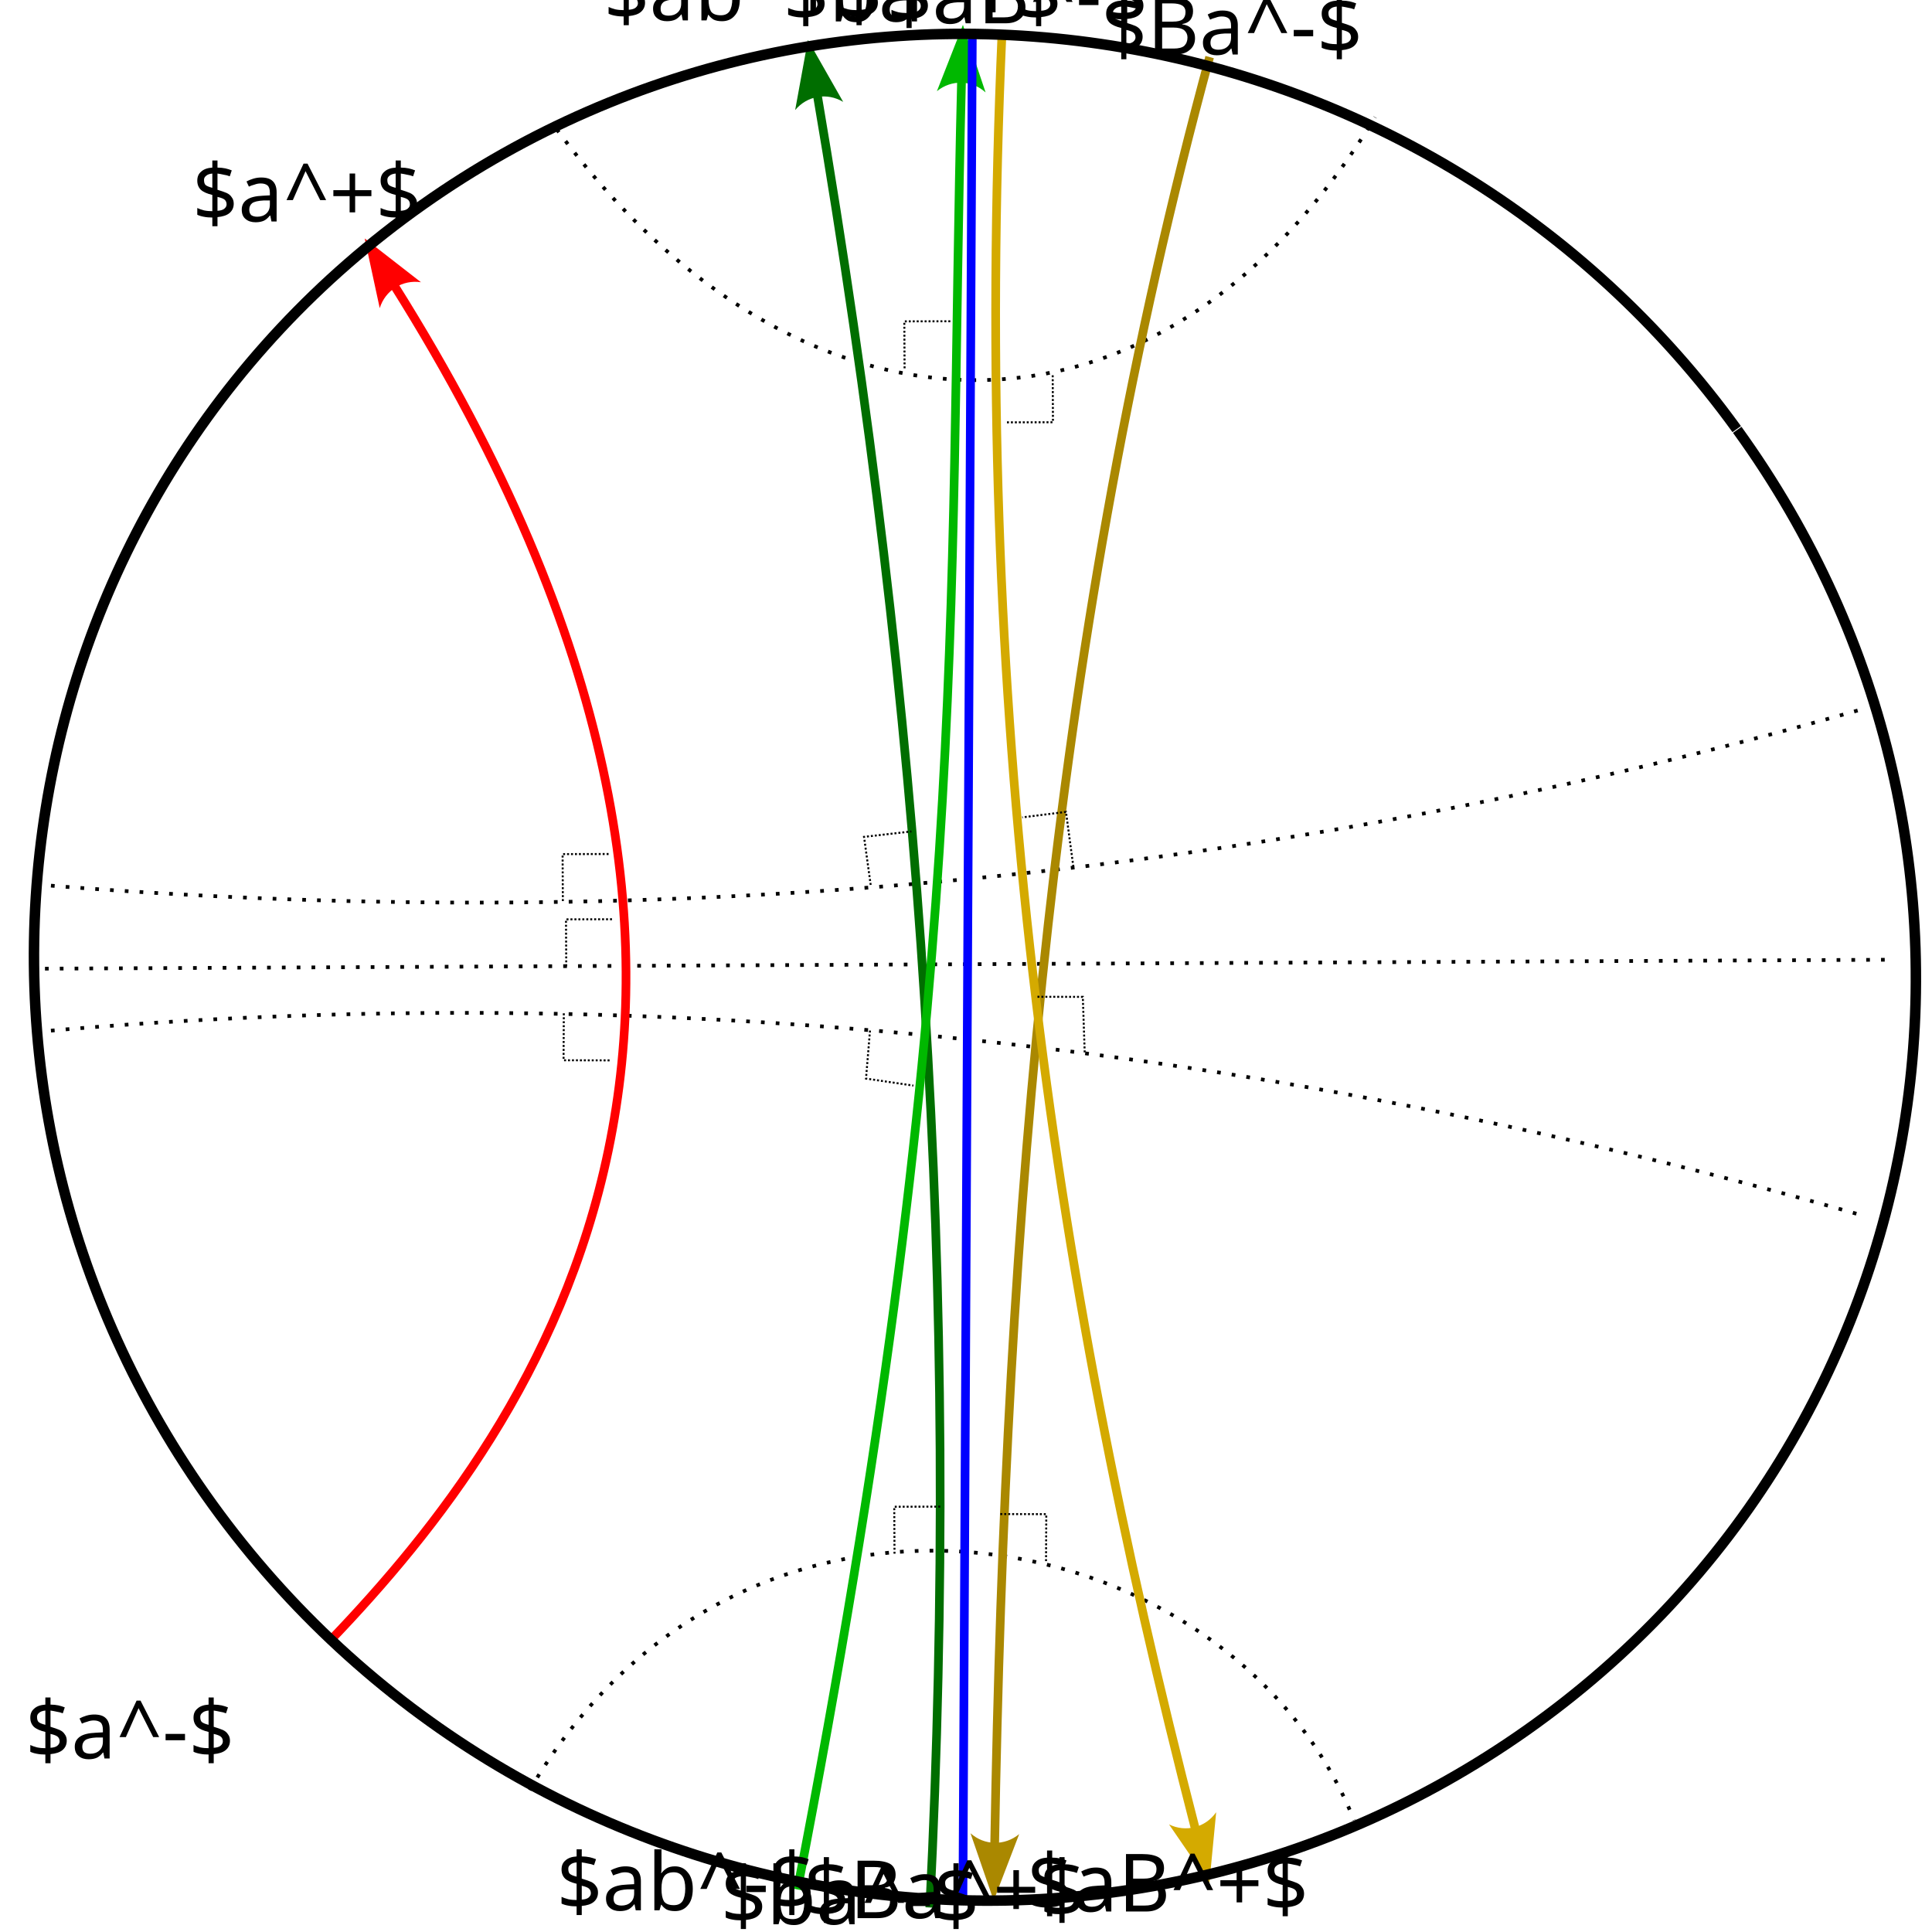
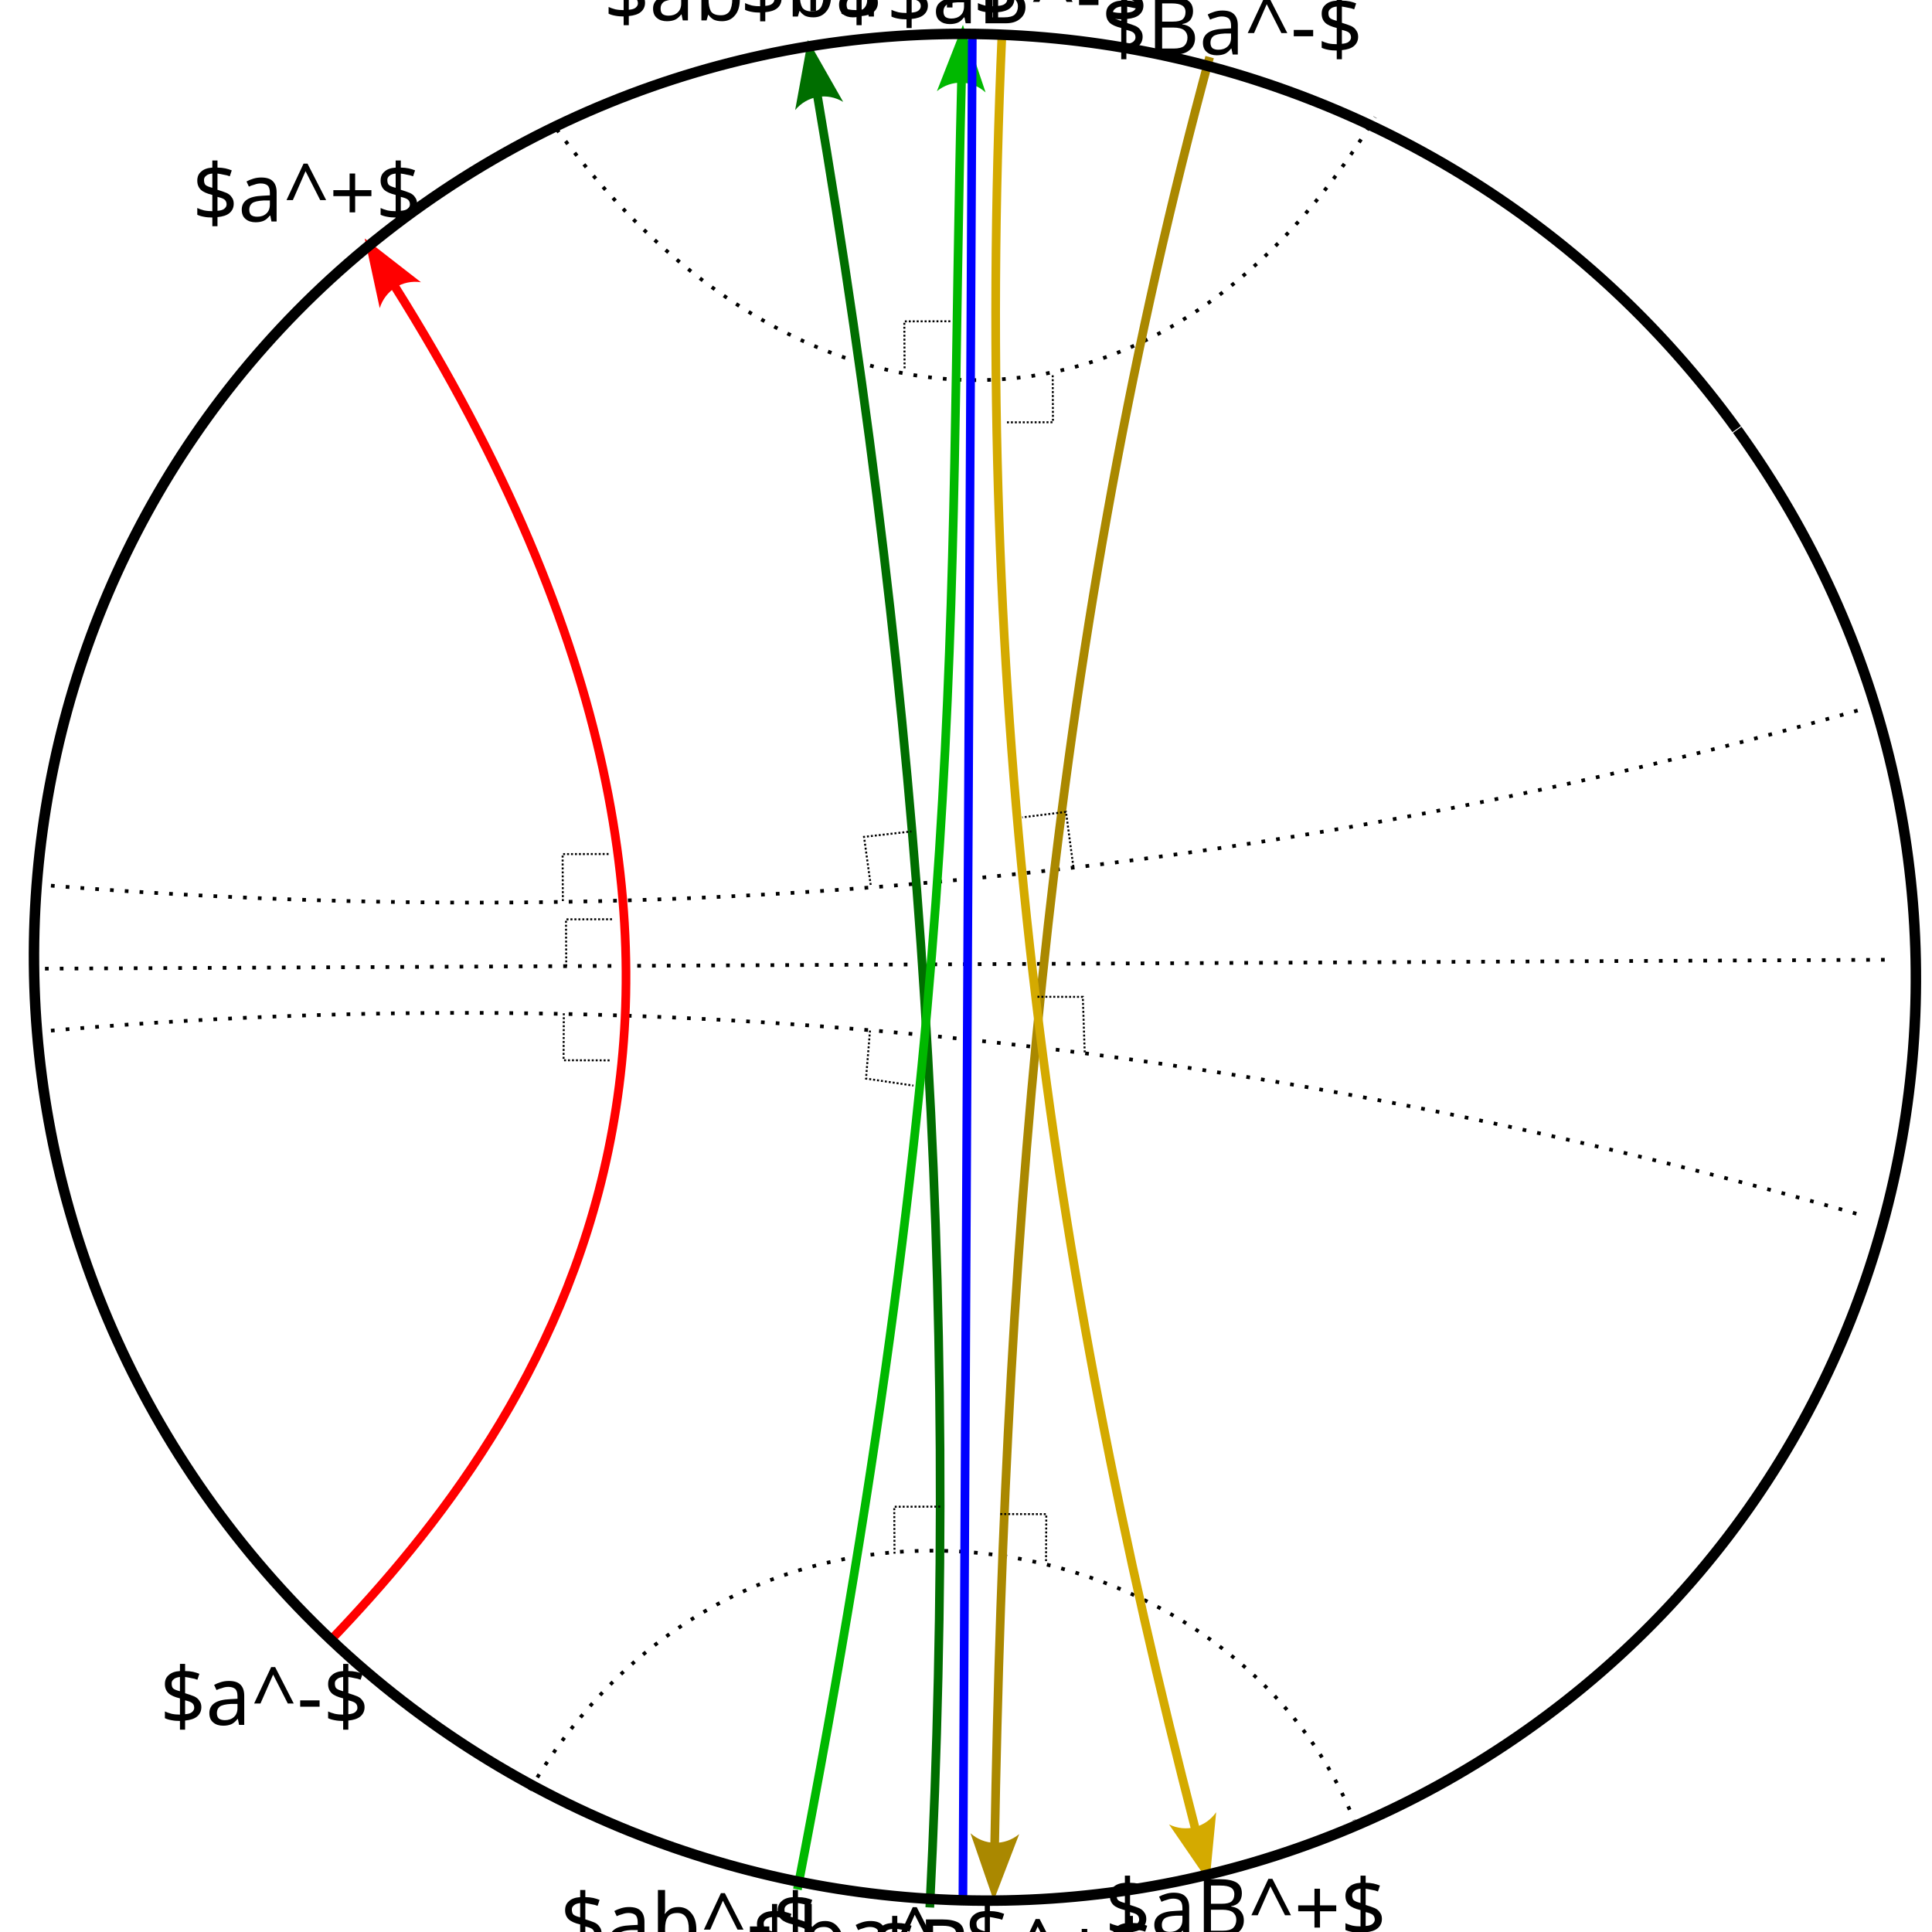
<svg xmlns="http://www.w3.org/2000/svg" width="3in" height="3in" viewBox="0 0 76.2 76.2" version="1.1" id="svg8">
  <defs id="defs2">
    <rect x="39.286" y="-45.357" width="240" height="78.571" id="rect1" />
    <marker style="overflow:visible" id="marker17" refX="0" refY="0" orient="auto-start-reverse" markerWidth="1" markerHeight="1" viewBox="0 0 1 1" preserveAspectRatio="xMidYMid">
      <path transform="scale(0.7)" d="M -2,-4 9,0 -2,4 c 2,-2.33 2,-5.66 0,-8 z" style="fill:context-stroke;fill-rule:evenodd;stroke:none" id="path17" />
    </marker>
    <marker style="overflow:visible" id="marker16" refX="0" refY="0" orient="auto-start-reverse" markerWidth="1" markerHeight="1" viewBox="0 0 1 1" preserveAspectRatio="xMidYMid">
      <path transform="scale(0.7)" d="M -2,-4 9,0 -2,4 c 2,-2.33 2,-5.66 0,-8 z" style="fill:context-stroke;fill-rule:evenodd;stroke:none" id="path16" />
    </marker>
    <marker style="overflow:visible" id="marker15" refX="0" refY="0" orient="auto-start-reverse" markerWidth="1" markerHeight="1" viewBox="0 0 1 1" preserveAspectRatio="xMidYMid">
      <path transform="scale(0.7)" d="M -2,-4 9,0 -2,4 c 2,-2.33 2,-5.66 0,-8 z" style="fill:context-stroke;fill-rule:evenodd;stroke:none" id="path15" />
    </marker>
    <marker style="overflow:visible" id="marker14" refX="0" refY="0" orient="auto-start-reverse" markerWidth="1" markerHeight="1" viewBox="0 0 1 1" preserveAspectRatio="xMidYMid">
      <path transform="scale(0.7)" d="M -2,-4 9,0 -2,4 c 2,-2.33 2,-5.66 0,-8 z" style="fill:context-stroke;fill-rule:evenodd;stroke:none" id="path14" />
    </marker>
    <marker style="overflow:visible" id="ConcaveTriangle" refX="0" refY="0" orient="auto-start-reverse" markerWidth="1" markerHeight="1" viewBox="0 0 1 1" preserveAspectRatio="xMidYMid">
      <path transform="scale(0.7)" d="M -2,-4 9,0 -2,4 c 2,-2.33 2,-5.66 0,-8 z" style="fill:context-stroke;fill-rule:evenodd;stroke:none" id="path13" />
    </marker>
    <rect x="644.477" y="100.005" width="63.64" height="68.69" id="rect4" />
    <marker style="overflow:visible" id="marker2263" refX="0" refY="0" orient="auto">
      <path transform="scale(0.8)" style="fill:none;fill-opacity:0.75;fill-rule:evenodd;stroke:#e37600;stroke-width:1pt;stroke-opacity:1" d="M 0,5.65 V -5.65" id="path2261" />
    </marker>
    <marker style="overflow:visible" id="DotS" refX="0" refY="0" orient="auto">
      <path transform="matrix(0.2,0,0,0.2,1.48,0.2)" style="fill:#e37600;fill-opacity:1;fill-rule:evenodd;stroke:#e37600;stroke-width:1pt;stroke-opacity:1" d="m -2.5,-1 c 0,2.76 -2.24,5 -5,5 -2.76,0 -5,-2.24 -5,-5 0,-2.76 2.24,-5 5,-5 2.76,0 5,2.24 5,5 z" id="path906" />
    </marker>
    <marker style="overflow:visible" id="marker1201" refX="0" refY="0" orient="auto">
      <path transform="matrix(-0.4,0,0,-0.4,-4,0)" style="fill:#0000ff;fill-opacity:1;fill-rule:evenodd;stroke:#0000ff;stroke-width:1pt;stroke-opacity:1" d="M 0,0 5,-5 -12.5,0 5,5 Z" id="path1199" />
    </marker>
    <marker style="overflow:visible" id="Arrow1Lend" refX="0" refY="0" orient="auto">
      <path transform="matrix(-0.8,0,0,-0.8,-10,0)" style="fill:#0000ff;fill-opacity:1;fill-rule:evenodd;stroke:#0000ff;stroke-width:1pt;stroke-opacity:1" d="M 0,0 5,-5 -12.5,0 5,5 Z" id="path842" />
    </marker>
    <marker style="overflow:visible" id="marker1123" refX="0" refY="0" orient="auto">
      <path transform="matrix(-0.4,0,0,-0.4,-4,0)" style="fill:#0000ff;fill-opacity:1;fill-rule:evenodd;stroke:#0000ff;stroke-width:1pt;stroke-opacity:1" d="M 0,0 5,-5 -12.5,0 5,5 Z" id="path1121" />
    </marker>
    <marker style="overflow:visible" id="Arrow1Mend" refX="0" refY="0" orient="auto">
      <path transform="matrix(-0.4,0,0,-0.4,-4,0)" style="fill:#0000ff;fill-opacity:1;fill-rule:evenodd;stroke:#0000ff;stroke-width:1pt;stroke-opacity:1" d="M 0,0 5,-5 -12.5,0 5,5 Z" id="path848" />
    </marker>
    <rect x="644.477" y="100.005" width="63.64" height="68.69" id="rect4-5" />
    <rect x="644.477" y="100.005" width="63.64" height="68.69" id="rect4-5-6" />
    <rect x="644.477" y="100.005" width="63.64" height="68.69" id="rect4-5-6-1" />
    <rect x="644.477" y="100.005" width="63.64" height="68.69" id="rect4-5-6-1-0" />
    <pattern id="EMFhbasepattern" patternUnits="userSpaceOnUse" width="6" height="6" x="0" y="0" />
  </defs>
  <g id="layer1" transform="translate(-58.94158,-35.33505)">
    <path style="fill:none;stroke:#000000;stroke-width:0.146;stroke-dasharray:0.146, 0.438;stroke-dashoffset:0;stroke-opacity:1" d="M 60.132,73.543 133.707,73.187" id="path1" />
    <path style="fill:none;stroke:#000000;stroke-width:0.146;stroke-dasharray:0.146, 0.438;stroke-dashoffset:0;stroke-opacity:1" d="m 60.369,70.22 c 23.669,1.936 47.612,0.038 71.914,-6.883" id="path2" />
    <path style="fill:none;stroke:#000000;stroke-width:0.146;stroke-dasharray:0.146, 0.438;stroke-dashoffset:0;stroke-opacity:1" d="M 60.369,76.035 C 85.377,73.796 109.292,76.657 132.402,83.274" id="path3" />
    <path style="fill:none;stroke:#000000;stroke-width:0.146;stroke-dasharray:0.146, 0.438;stroke-dashoffset:0;stroke-opacity:1" d="M 80.899,40.434 C 90.471,53.477 104.673,53.933 113.177,39.959" id="path4" />
    <path style="fill:none;stroke:#000000;stroke-width:0.146;stroke-dasharray:0.146, 0.438;stroke-dashoffset:0;stroke-opacity:1" d="m 79.831,105.94 c 8.49,-14.514 27.702,-10.846 32.516,1.187" id="path5" />
    <path style="fill:none;stroke:#ff0000;stroke-width:0.343;stroke-dasharray:none;stroke-opacity:1;marker-start:url(#ConcaveTriangle)" d="m 74.476,46.571 c 17.75,28.242 5.637,44.96 -2.477,53.436" id="path6" />
    <path style="fill:none;stroke:#006e00;stroke-width:0.343;stroke-opacity:1;marker-start:url(#marker14)" d="m 91.17,39.041 c 4.164,24.486 5.659,47.041 4.444,71.527" id="path7" />
    <path style="fill:none;stroke:#00b800;stroke-width:0.343;stroke-opacity:1;marker-end:url(#marker15)" d="M 90.393,109.856 C 97.217,74.631 96.336,59.613 96.866,38.476" id="path8" />
    <path style="fill:none;stroke:#0000ff;stroke-width:0.343;stroke-opacity:1" d="M 96.92,110.212 97.29,36.756" id="path9" />
    <path style="fill:none;stroke:#aa8800;stroke-width:0.343;stroke-opacity:1;marker-end:url(#marker17)" d="m 106.65,37.586 c -6.113,22.517 -8.04,45.197 -8.479,70.551" id="path10" />
    <path style="fill:none;stroke:#d4aa00;stroke-width:0.343;stroke-opacity:1;marker-end:url(#marker16)" d="m 98.462,36.636 c -1.18,26.697 1.879,48.599 7.637,70.88" id="path11" />
    <path style="fill:none;stroke:#000000;stroke-width:0.414;stroke-dasharray:none;stroke-dashoffset:0;stroke-opacity:1" id="path12" d="m 126.79,52.292 a 37.107,36.814 0 0 1 -8.964,51.291 37.107,36.814 0 0 1 -51.702,-8.88 37.107,36.814 0 0 1 8.939,-51.295 37.107,36.814 0 0 1 51.706,8.856" transform="matrix(1,0,0.01281994,0.9999178,0,0)" />
-     <text xml:space="preserve" style="font-style:normal;font-weight:normal;font-size:3.175px;line-height:1.25;font-family:sans-serif;text-align:center;text-anchor:middle;fill:#000000;fill-opacity:1;stroke:none;stroke-width:0.129" x="97.387" y="36.177" id="text1461-1">
-       <tspan id="tspan1459-1" x="97.387" y="36.177" style="font-size:3.175px;text-align:center;text-anchor:middle;stroke-width:0.129">$ba^+$</tspan>
+     <text xml:space="preserve" style="font-style:normal;font-weight:normal;font-size:3.175px;line-height:1.25;font-family:sans-serif;text-align:center;text-anchor:middle;fill:#000000;fill-opacity:1;stroke:none;stroke-width:0.129" x="95.686" y="35.988" id="text1461-1">
+       <tspan id="tspan1459-1" x="95.686" y="35.988" style="font-size:3.175px;text-align:center;text-anchor:middle;stroke-width:0.129">$ba^+$</tspan>
    </text>
-     <text xml:space="preserve" style="font-style:normal;font-weight:normal;font-size:3.175px;line-height:1.25;font-family:sans-serif;text-align:center;text-anchor:middle;fill:#000000;fill-opacity:1;stroke:none;stroke-width:0.129" x="94.53" y="111.228" id="text1461-1-9">
-       <tspan id="tspan1459-1-5" x="94.53" y="111.228" style="font-size:3.175px;text-align:center;text-anchor:middle;stroke-width:0.129">$ba^-$</tspan>
+     <text xml:space="preserve" style="font-style:normal;font-weight:normal;font-size:3.175px;line-height:1.25;font-family:sans-serif;text-align:center;text-anchor:middle;fill:#000000;fill-opacity:1;stroke:none;stroke-width:0.129" x="95.759" y="112.834" id="text1461-1-9">
+       <tspan id="tspan1459-1-5" x="95.759" y="112.834" style="font-size:3.175px;text-align:center;text-anchor:middle;stroke-width:0.129">$ba^-$</tspan>
    </text>
-     <text xml:space="preserve" style="font-style:normal;font-weight:normal;font-size:3.175px;line-height:1.25;font-family:sans-serif;text-align:center;text-anchor:middle;fill:#000000;fill-opacity:1;stroke:none;stroke-width:0.129" x="88.052" y="110.68" id="text1461-1-9-1">
-       <tspan id="tspan1459-1-5-1" x="88.052" y="110.68" style="font-size:3.175px;text-align:center;text-anchor:middle;stroke-width:0.129">$ab^-$</tspan>
+     <text xml:space="preserve" style="font-style:normal;font-weight:normal;font-size:3.175px;line-height:1.25;font-family:sans-serif;text-align:center;text-anchor:middle;fill:#000000;fill-opacity:1;stroke:none;stroke-width:0.129" x="88.193" y="112.286" id="text1461-1-9-1">
+       <tspan id="tspan1459-1-5-1" x="88.193" y="112.286" style="font-size:3.175px;text-align:center;text-anchor:middle;stroke-width:0.129">$ab^-$</tspan>
    </text>
    <text xml:space="preserve" style="font-style:normal;font-weight:normal;font-size:3.175px;line-height:1.25;font-family:sans-serif;text-align:center;text-anchor:middle;fill:#000000;fill-opacity:1;stroke:none;stroke-width:0.129" x="90.305" y="36.141" id="text1461-1-6">
      <tspan id="tspan1459-1-8" x="90.305" y="36.141" style="font-size:3.175px;text-align:center;text-anchor:middle;stroke-width:0.129">$ab^+$</tspan>
    </text>
    <text xml:space="preserve" style="font-style:normal;font-weight:normal;font-size:3.175px;line-height:1.25;font-family:sans-serif;text-align:center;text-anchor:middle;fill:#000000;fill-opacity:1;stroke:none;stroke-width:0.129" x="73.107" y="44.069" id="text1461-5-3-3">
      <tspan id="tspan1459-0-1-9" x="73.107" y="44.069" style="font-size:3.175px;text-align:center;text-anchor:middle;stroke-width:0.129">$a^+$</tspan>
    </text>
-     <text xml:space="preserve" style="font-style:normal;font-weight:normal;font-size:3.175px;line-height:1.25;font-family:sans-serif;fill:#000000;fill-opacity:1;stroke:none;stroke-width:0.129;text-anchor:middle;text-align:center" x="73.842" y="104.69" id="text1461-5-3-3-0">
-       <tspan id="tspan1459-0-1-9-0" x="66.124" y="104.69" style="stroke-width:0.129;text-anchor:middle;text-align:center;font-size:3.175px">$a^-$</tspan>
+     <text xml:space="preserve" style="font-style:normal;font-weight:normal;font-size:3.175px;line-height:1.25;font-family:sans-serif;text-align:center;text-anchor:middle;fill:#000000;fill-opacity:1;stroke:none;stroke-width:0.129" x="71.433" y="103.367" id="text1461-5-3-3-0">
+       <tspan id="tspan1459-0-1-9-0" x="71.433" y="103.367" style="font-size:3.175px;text-align:center;text-anchor:middle;stroke-width:0.129">$a^-$</tspan>
    </text>
-     <text xml:space="preserve" style="font-style:normal;font-weight:normal;font-size:3.175px;line-height:1.25;font-family:sans-serif;text-align:center;text-anchor:middle;fill:#000000;fill-opacity:1;stroke:none;stroke-width:0.129" x="107.059" y="110.724" id="text1461-8">
-       <tspan id="tspan1459-8" x="107.059" y="110.724" style="font-size:3.175px;text-align:center;text-anchor:middle;stroke-width:0.129">$aB^+$</tspan>
+     <text xml:space="preserve" style="font-style:normal;font-weight:normal;font-size:3.175px;line-height:1.25;font-family:sans-serif;text-align:center;text-anchor:middle;fill:#000000;fill-opacity:1;stroke:none;stroke-width:0.129" x="110.13" y="111.717" id="text1461-8">
+       <tspan id="tspan1459-8" x="110.13" y="111.717" style="font-size:3.175px;text-align:center;text-anchor:middle;stroke-width:0.129">$aB^+$</tspan>
    </text>
    <text xml:space="preserve" style="font-style:normal;font-weight:normal;font-size:3.175px;line-height:1.25;font-family:sans-serif;text-align:center;text-anchor:middle;fill:#000000;fill-opacity:1;stroke:none;stroke-width:0.129" x="101.118" y="36.254" id="text1461-8-4">
      <tspan id="tspan1459-8-0" x="101.118" y="36.254" style="font-size:3.175px;text-align:center;text-anchor:middle;stroke-width:0.129">$aB^-$</tspan>
    </text>
-     <text xml:space="preserve" style="font-style:normal;font-weight:normal;font-size:3.175px;line-height:1.25;font-family:sans-serif;text-align:center;text-anchor:middle;fill:#000000;fill-opacity:1;stroke:none;stroke-width:0.129" x="98.256" y="110.989" id="text1461-8-4-7">
-       <tspan id="tspan1459-8-0-8" x="98.256" y="110.989" style="font-size:3.175px;text-align:center;text-anchor:middle;stroke-width:0.129">$Ba^+$</tspan>
+     <text xml:space="preserve" style="font-style:normal;font-weight:normal;font-size:3.175px;line-height:1.25;font-family:sans-serif;text-align:center;text-anchor:middle;fill:#000000;fill-opacity:1;stroke:none;stroke-width:0.129" x="100.949" y="113.304" id="text1461-8-4-7">
+       <tspan id="tspan1459-8-0-8" x="100.949" y="113.304" style="font-size:3.175px;text-align:center;text-anchor:middle;stroke-width:0.129">$Ba^+$</tspan>
    </text>
    <text xml:space="preserve" style="font-style:normal;font-weight:normal;font-size:3.175px;line-height:1.25;font-family:sans-serif;text-align:center;text-anchor:middle;fill:#000000;fill-opacity:1;stroke:none;stroke-width:0.129" x="109.587" y="37.485" id="text1461-8-4-7-8">
      <tspan id="tspan1459-8-0-8-9" x="109.587" y="37.485" style="font-size:3.175px;text-align:center;text-anchor:middle;stroke-width:0.129">$Ba^-$</tspan>
    </text>
    <path style="fill:none;stroke:#000000;stroke-width:0.078;stroke-dasharray:0.078, 0.078;stroke-dashoffset:0;stroke-opacity:1" d="m 81.141,70.874 -0.01,-1.852 1.868,-0.004" id="path4-8-3-5-7-62-1" />
    <path style="fill:none;stroke:#000000;stroke-width:0.078;stroke-dasharray:0.078, 0.078;stroke-dashoffset:0;stroke-opacity:1" d="m 81.179,75.301 -0.01,1.852 1.868,0.004" id="path4-8-3-5-7-62-1-5" />
    <path style="fill:none;stroke:#000000;stroke-width:0.078;stroke-dasharray:0.078, 0.078;stroke-dashoffset:0;stroke-opacity:1" d="m 81.275,73.447 -0.01,-1.852 1.868,-0.004" id="path4-8-3-5-7-62-1-7" />
    <path style="fill:none;stroke:#000000;stroke-width:0.078;stroke-dasharray:0.078, 0.078;stroke-dashoffset:0;stroke-opacity:1" d="m 93.255,75.981 -0.157,1.894 1.868,0.277" id="path4-8-3-5-7-62-1-6" />
    <path style="fill:none;stroke:#000000;stroke-width:0.078;stroke-dasharray:0.078, 0.078;stroke-dashoffset:0;stroke-opacity:1" d="m 94.619,49.862 -0.01,-1.852 1.868,-0.004" id="path4-8-3-5-7-62-1-8" />
    <path style="fill:none;stroke:#000000;stroke-width:0.078;stroke-dasharray:0.078, 0.078;stroke-dashoffset:0;stroke-opacity:1" d="m 93.282,70.236 -0.262,-1.894 1.868,-0.214" id="path4-8-3-5-7-62-1-4" />
    <path style="fill:none;stroke:#000000;stroke-width:0.078;stroke-dasharray:0.078, 0.078;stroke-dashoffset:0;stroke-opacity:1" d="m 94.222,96.614 -0.01,-1.852 1.868,-0.004" id="path4-8-3-5-7-62-1-85" />
    <path style="fill:none;stroke:#000000;stroke-width:0.078;stroke-dasharray:0.078, 0.078;stroke-dashoffset:0;stroke-opacity:1" d="m 101.723,76.841 -0.074,-2.188 -1.868,-0.004" id="path4-8-3-5-7-62-1-64" />
    <path style="fill:none;stroke:#000000;stroke-width:0.078;stroke-dasharray:0.078, 0.078;stroke-dashoffset:0;stroke-opacity:1" d="m 100.198,96.907 0.01,-1.852 -1.868,-0.004" id="path4-8-3-5-7-62-1-64-2" />
    <path style="fill:none;stroke:#000000;stroke-width:0.078;stroke-dasharray:0.078, 0.078;stroke-dashoffset:0;stroke-opacity:1" d="m 100.461,50.137 0.01,1.852 -1.868,0.004" id="path4-8-3-5-7-62-1-64-0" />
    <path style="fill:none;stroke:#000000;stroke-width:0.078;stroke-dasharray:0.078, 0.078;stroke-dashoffset:0;stroke-opacity:1" d="m 101.276,69.52 -0.291,-2.163 -1.725,0.216" id="path4-8-3-5-7-62-1-64-8" />
-     <text xml:space="preserve" transform="matrix(0.2645833,0,0,0.2645833,58.94158,35.33505)" id="text1" style="fill:#aa8800;stroke:#000000;stroke-width:3.262;font-size:12px;text-align:center;line-height:0.88;stroke-opacity:1;stroke-dasharray:1.134, 3.402;stroke-dashoffset:0;white-space:pre;shape-inside:url(#rect1)" />
+     <text xml:space="preserve" transform="matrix(0.2645833,0,0,0.2645833,58.94158,35.33505)" id="text1" style="font-size:12px;line-height:0.88;text-align:center;white-space:pre;shape-inside:url(#rect1);display:inline;fill:#aa8800;stroke:#000000;stroke-width:3.262;stroke-dasharray:1.134, 3.402;stroke-dashoffset:0;stroke-opacity:1" />
  </g>
</svg>
